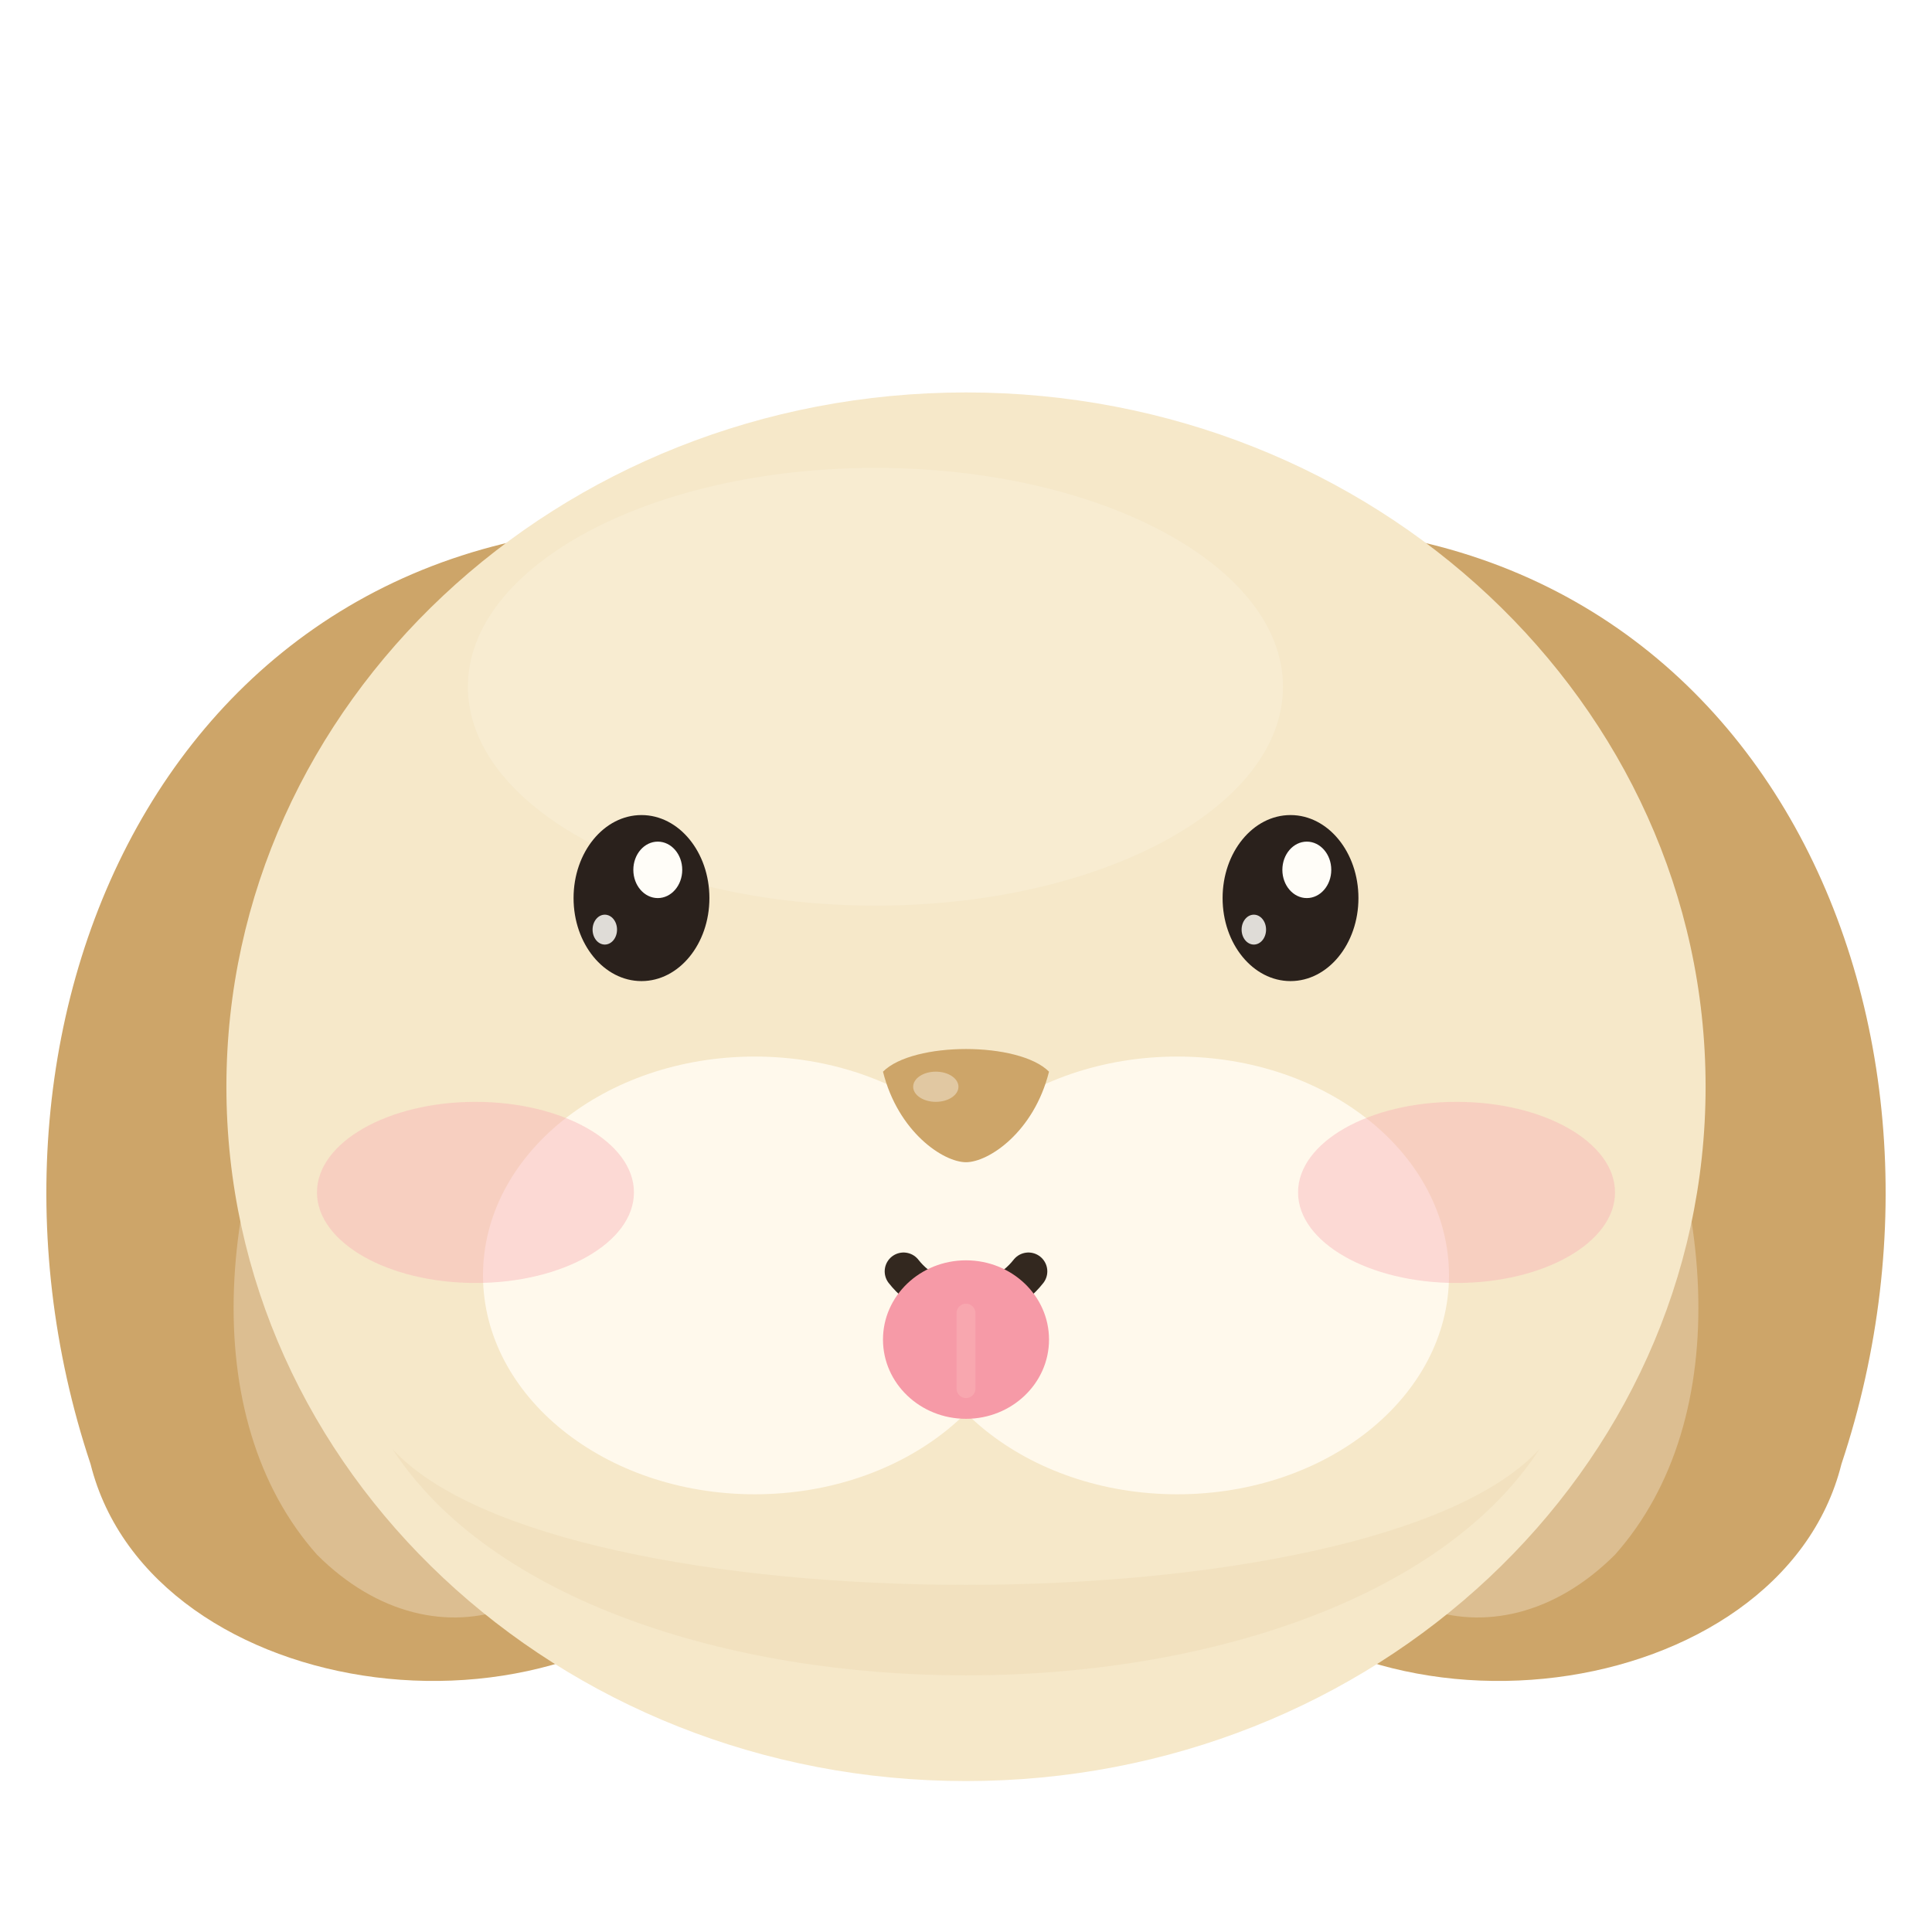
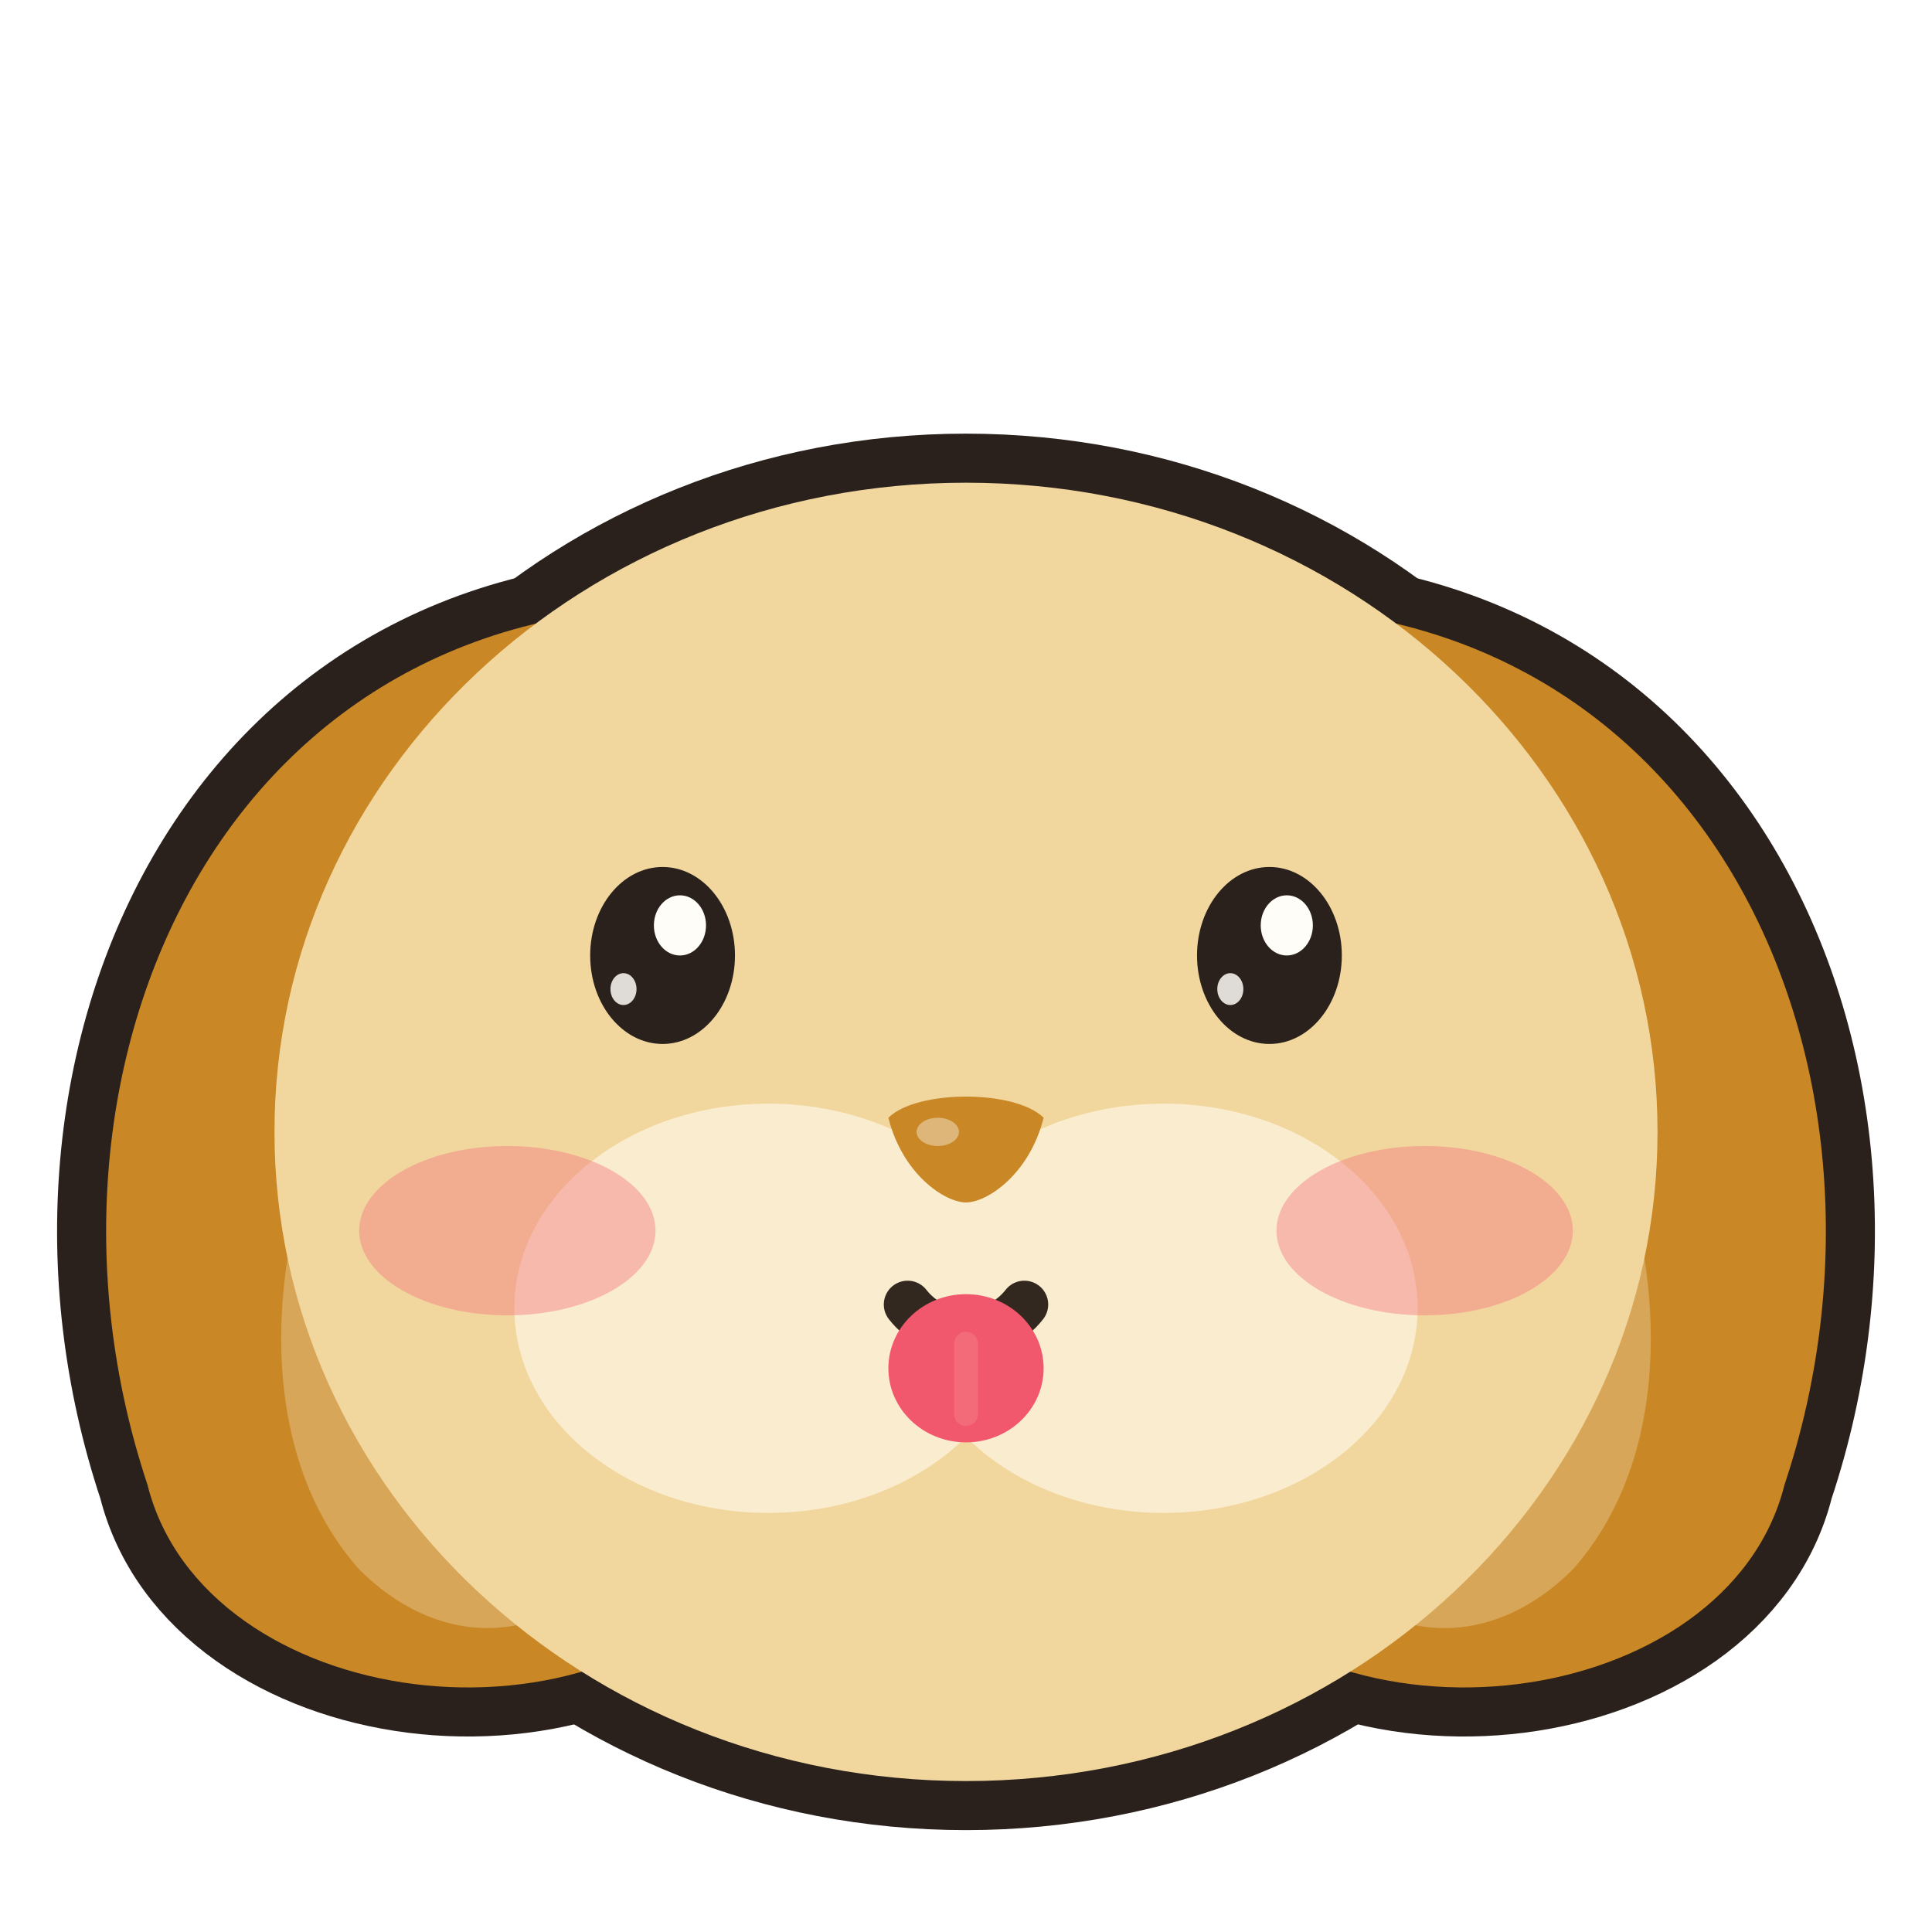
<svg xmlns="http://www.w3.org/2000/svg" viewBox="0 0 256 256" width="256" height="256" role="img" aria-hidden="true">
-   <path d="M96 70 C24 64 -8 134 12 194 C20 226 76 234 98 204 C112 152 118 92 96 70 Z" fill="#cda569" />
-   <path d="M44 128 C28 156 26 188 42 206 C58 222 80 214 84 190 C78 162 64 138 44 128 Z" fill="#fff9ec" fill-opacity="0.300" />
-   <path d="M160 70 C232 64 264 134 244 194 C236 226 180 234 158 204 C144 152 138 92 160 70 Z" fill="#cda569" />
-   <path d="M212 128 C228 156 230 188 214 206 C198 222 176 214 172 190 C178 162 192 138 212 128 Z" fill="#fff9ec" fill-opacity="0.300" />
-   <ellipse cx="128" cy="144" rx="98" ry="92" fill="#f6e8c9" />
-   <ellipse cx="100" cy="169" rx="36" ry="29" fill="#fff9ec" />
-   <ellipse cx="156" cy="169" rx="36" ry="29" fill="#fff9ec" />
-   <ellipse cx="116" cy="91" rx="54" ry="29" fill="#fffdf8" fill-opacity="0.170" />
-   <path d="M52 192 C78 232 178 232 204 192 C182 216 74 216 52 192 Z" fill="#cda569" fill-opacity="0.100" />
-   <ellipse cx="63" cy="158" rx="21" ry="12" fill="#f9b3b6" fill-opacity="0.450" />
-   <ellipse cx="193" cy="158" rx="21" ry="12" fill="#f9b3b6" fill-opacity="0.450" />
-   <ellipse cx="85" cy="119" rx="9" ry="11" fill="#2a211c" />
-   <ellipse cx="171" cy="119" rx="9" ry="11" fill="#2a211c" />
-   <ellipse cx="87.16" cy="115.26" rx="3.24" ry="3.74" fill="#fffdf8" />
-   <ellipse cx="80.14" cy="123.18" rx="1.62" ry="1.98" fill="#fffdf8" fill-opacity="0.850" />
-   <ellipse cx="173.16" cy="115.26" rx="3.24" ry="3.74" fill="#fffdf8" />
-   <ellipse cx="166.14" cy="123.18" rx="1.62" ry="1.98" fill="#fffdf8" fill-opacity="0.850" />
-   <path d="M117 142 C121 138 135 138 139 142 C137 150 131 154 128 154 C125 154 119 150 117 142 Z" fill="#cda569" />
-   <ellipse cx="124" cy="144" rx="3" ry="2" fill="#fffdf8" fill-opacity="0.400" />
-   <path d="M136.274 168.464 A10.5 10.5 0 0 1 119.726 168.464" fill="none" stroke="#33281f" stroke-width="5" stroke-linecap="round" />
-   <ellipse cx="128" cy="177.5" rx="11" ry="10.5" fill="#f69aa7" />
-   <polyline points="128,174 128,184" fill="none" stroke="#f9b3b6" stroke-opacity="0.550" stroke-width="2.5" stroke-linecap="round" stroke-linejoin="round" />
+   <path d="M98.08 80.79 C30.76 75.18 0.84 140.63 19.54 196.73 C27.02 226.65 79.38 234.13 99.95 206.08 C113.04 157.46 118.65 101.36 98.08 80.79 Z" fill="#2a211c" stroke="#2a211c" stroke-width="13" stroke-linejoin="round" />
+   <path d="M157.92 80.79 C225.24 75.18 255.16 140.63 236.46 196.73 C228.98 226.65 176.62 234.13 156.05 206.08 C142.96 157.46 137.35 101.36 157.92 80.79 Z" fill="#2a211c" stroke="#2a211c" stroke-width="13" stroke-linejoin="round" />
+   <ellipse cx="128" cy="149.98" rx="91.63" ry="86.02" fill="#2a211c" stroke="#2a211c" stroke-width="13" stroke-linejoin="round" />
+   <path d="M98.08 80.79 C30.76 75.18 0.84 140.63 19.54 196.73 C27.02 226.65 79.38 234.13 99.95 206.08 C113.04 157.46 118.65 101.36 98.08 80.79 Z" fill="#c98725" />
+   <path d="M49.46 135.02 C34.5 161.2 32.63 191.12 47.59 207.95 C62.55 222.91 83.12 215.43 86.86 192.99 C81.25 166.81 68.16 144.37 49.46 135.02 Z" fill="#faecce" fill-opacity="0.300" />
+   <path d="M157.92 80.79 C225.24 75.18 255.16 140.63 236.46 196.73 C228.98 226.65 176.62 234.13 156.05 206.08 C142.96 157.46 137.35 101.36 157.92 80.79 Z" fill="#c98725" />
+   <path d="M206.54 135.02 C221.5 161.2 223.37 191.12 208.41 207.95 C193.45 222.91 172.88 215.43 169.14 192.99 C174.75 166.81 187.84 144.37 206.54 135.02 Z" fill="#faecce" fill-opacity="0.300" />
+   <ellipse cx="128" cy="149.98" rx="91.63" ry="86.02" fill="#f1d79e" />
+   <ellipse cx="101.82" cy="173.355" rx="33.66" ry="27.115" fill="#faecce" />
+   <ellipse cx="154.18" cy="173.355" rx="33.66" ry="27.115" fill="#faecce" />
+   <ellipse cx="67.225" cy="163.07" rx="19.635" ry="11.22" fill="#f47b81" fill-opacity="0.450" />
+   <ellipse cx="188.775" cy="163.07" rx="19.635" ry="11.22" fill="#f47b81" fill-opacity="0.450" />
+   <ellipse cx="87.795" cy="126.605" rx="9.593" ry="11.725" fill="#2a211c" />
+   <ellipse cx="168.205" cy="126.605" rx="9.593" ry="11.725" fill="#2a211c" />
+   <ellipse cx="90.097" cy="122.619" rx="3.454" ry="3.986" fill="#fffdf8" />
+   <ellipse cx="82.615" cy="131.06" rx="1.727" ry="2.11" fill="#fffdf8" fill-opacity="0.850" />
+   <ellipse cx="170.507" cy="122.619" rx="3.454" ry="3.986" fill="#fffdf8" />
+   <ellipse cx="163.025" cy="131.06" rx="1.727" ry="2.11" fill="#fffdf8" fill-opacity="0.850" />
+   <path d="M117.715 148.11 C121.455 144.37 134.545 144.37 138.285 148.11 C136.415 155.59 130.805 159.33 128 159.33 C125.195 159.33 119.585 155.59 117.715 148.11 Z" fill="#c98725" />
+   <ellipse cx="124.26" cy="149.98" rx="2.805" ry="1.87" fill="#fffdf8" fill-opacity="0.400" />
+   <path d="M135.736 172.854 A9.818 9.818 0 0 1 120.264 172.854" fill="none" stroke="#33281f" stroke-width="6.311" stroke-linecap="round" />
+   <ellipse cx="128" cy="181.303" rx="10.285" ry="9.818" fill="#f1576d" />
+   <polyline points="128,178.03 128,187.38" fill="none" stroke="#f47b81" stroke-opacity="0.550" stroke-width="3.156" stroke-linecap="round" stroke-linejoin="round" />
</svg>
